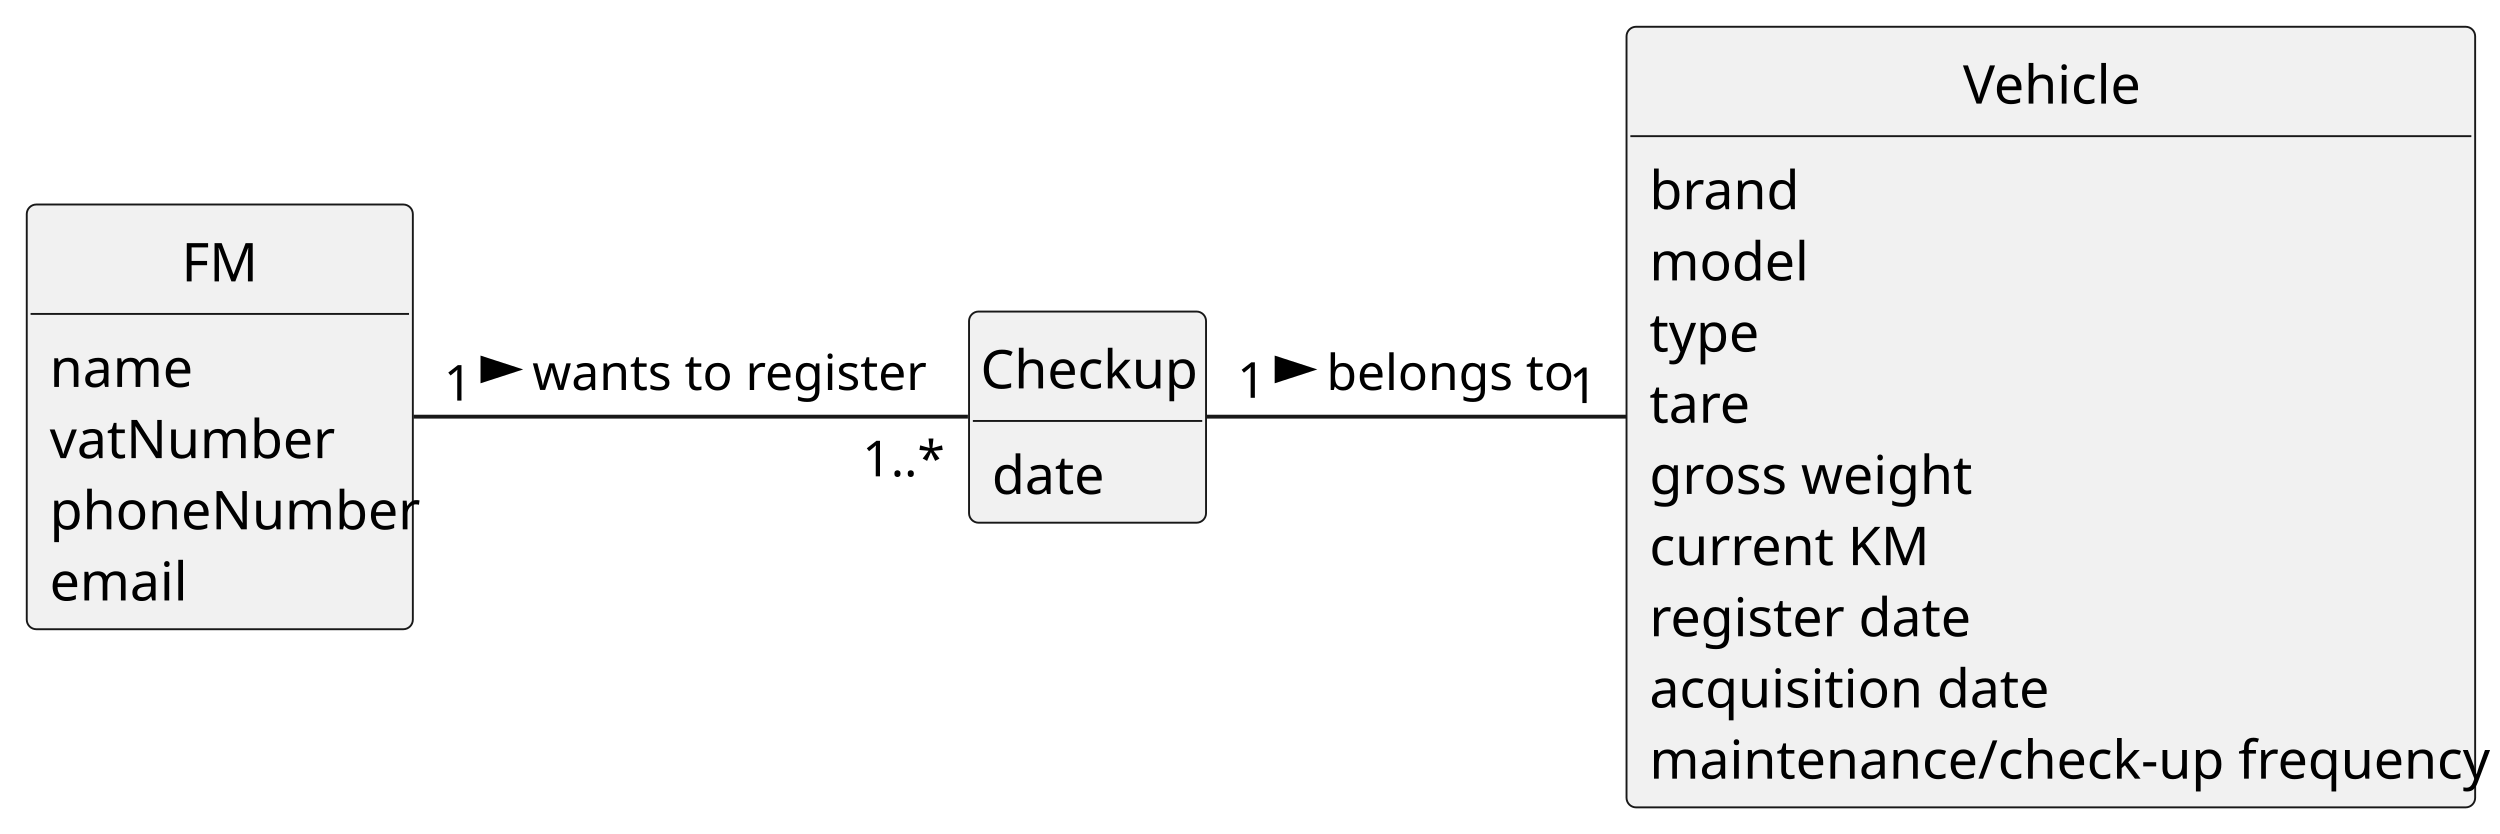
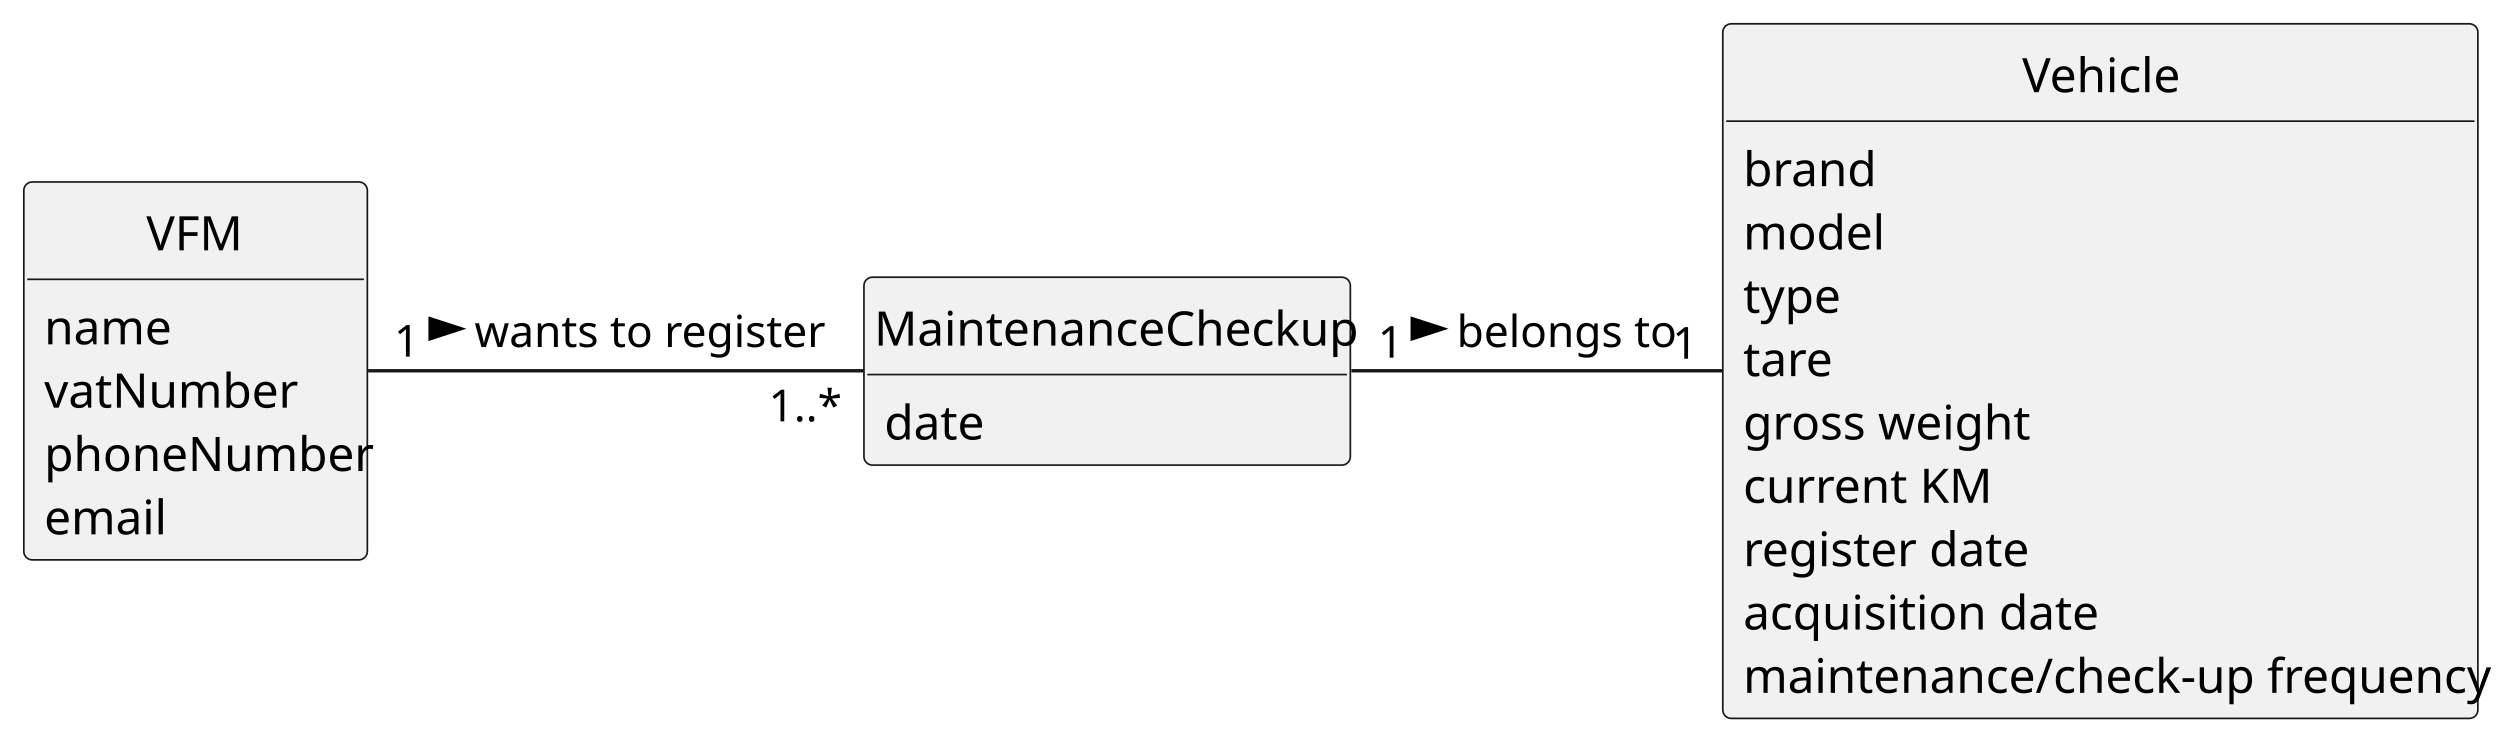
- <svg xmlns="http://www.w3.org/2000/svg" contentStyleType="text/css" height="218px" preserveAspectRatio="none" style="width:654px;height:218px;background:#FFFFFF;" version="1.1" viewBox="0 0 654 218" width="654px" zoomAndPan="magnify">
+ <svg xmlns="http://www.w3.org/2000/svg" contentStyleType="text/css" height="218px" preserveAspectRatio="none" style="width:735px;height:218px;background:#FFFFFF;" version="1.1" viewBox="0 0 735 218" width="735px" zoomAndPan="magnify">
  <defs />
  <g>
-     <g id="elem_FM">
-       <rect codeLine="18" fill="#F1F1F1" height="111.106" id="FM" rx="2.5" ry="2.5" style="stroke:#181818;stroke-width:0.5;" width="101" x="7" y="53.5" />
-       <text fill="#000000" font-family="sans-serif" font-size="14" lengthAdjust="spacing" textLength="20" x="47.5" y="73.607">FM</text>
+     <g id="elem_VFM">
+       <rect codeLine="18" fill="#F1F1F1" height="111.106" id="VFM" rx="2.5" ry="2.5" style="stroke:#181818;stroke-width:0.5;" width="101" x="7" y="53.5" />
+       <text fill="#000000" font-family="sans-serif" font-size="14" lengthAdjust="spacing" textLength="29" x="43" y="73.607">VFM</text>
      <line style="stroke:#181818;stroke-width:0.5;" x1="8" x2="107" y1="82.121" y2="82.121" />
      <text fill="#000000" font-family="sans-serif" font-size="14" lengthAdjust="spacing" textLength="35" x="13" y="101.228">name</text>
      <text fill="#000000" font-family="sans-serif" font-size="14" lengthAdjust="spacing" textLength="68" x="13" y="119.85">vatNumber</text>
      <text fill="#000000" font-family="sans-serif" font-size="14" lengthAdjust="spacing" textLength="89" x="13" y="138.471">phoneNumber</text>
      <text fill="#000000" font-family="sans-serif" font-size="14" lengthAdjust="spacing" textLength="33" x="13" y="157.092">email</text>
    </g>
-     <g id="elem_Checkup">
-       <rect codeLine="25" fill="#F1F1F1" height="55.242" id="Checkup" rx="2.5" ry="2.5" style="stroke:#181818;stroke-width:0.5;" width="62" x="253.5" y="81.5" />
-       <text fill="#000000" font-family="sans-serif" font-size="14" lengthAdjust="spacing" textLength="56" x="256.5" y="101.607">Checkup</text>
-       <line style="stroke:#181818;stroke-width:0.5;" x1="254.5" x2="314.5" y1="110.121" y2="110.121" />
-       <text fill="#000000" font-family="sans-serif" font-size="14" lengthAdjust="spacing" textLength="28" x="259.5" y="129.228">date</text>
+     <g id="elem_MaintenanceCheckup">
+       <rect codeLine="25" fill="#F1F1F1" height="55.242" id="MaintenanceCheckup" rx="2.5" ry="2.5" style="stroke:#181818;stroke-width:0.5;" width="143" x="254" y="81.5" />
+       <text fill="#000000" font-family="sans-serif" font-size="14" lengthAdjust="spacing" textLength="137" x="257" y="101.607">MaintenanceCheckup</text>
+       <line style="stroke:#181818;stroke-width:0.5;" x1="255" x2="396" y1="110.121" y2="110.121" />
+       <text fill="#000000" font-family="sans-serif" font-size="14" lengthAdjust="spacing" textLength="28" x="260" y="129.228">date</text>
    </g>
    <g id="elem_Vehicle">
-       <rect codeLine="29" fill="#F1F1F1" height="204.211" id="Vehicle" rx="2.5" ry="2.5" style="stroke:#181818;stroke-width:0.5;" width="222" x="425.5" y="7" />
-       <text fill="#000000" font-family="sans-serif" font-size="14" lengthAdjust="spacing" textLength="46" x="513.5" y="27.107">Vehicle</text>
-       <line style="stroke:#181818;stroke-width:0.5;" x1="426.5" x2="646.5" y1="35.621" y2="35.621" />
-       <text fill="#000000" font-family="sans-serif" font-size="14" lengthAdjust="spacing" textLength="37" x="431.5" y="54.728">brand</text>
-       <text fill="#000000" font-family="sans-serif" font-size="14" lengthAdjust="spacing" textLength="38" x="431.5" y="73.35">model</text>
-       <text fill="#000000" font-family="sans-serif" font-size="14" lengthAdjust="spacing" textLength="27" x="431.5" y="91.971">type</text>
-       <text fill="#000000" font-family="sans-serif" font-size="14" lengthAdjust="spacing" textLength="25" x="431.5" y="110.592">tare</text>
-       <text fill="#000000" font-family="sans-serif" font-size="14" lengthAdjust="spacing" textLength="79" x="431.5" y="129.213">gross weight</text>
-       <text fill="#000000" font-family="sans-serif" font-size="14" lengthAdjust="spacing" textLength="69" x="431.5" y="147.834">current KM</text>
-       <text fill="#000000" font-family="sans-serif" font-size="14" lengthAdjust="spacing" textLength="80" x="431.5" y="166.455">register date</text>
-       <text fill="#000000" font-family="sans-serif" font-size="14" lengthAdjust="spacing" textLength="99" x="431.5" y="185.076">acquisition date</text>
-       <text fill="#000000" font-family="sans-serif" font-size="14" lengthAdjust="spacing" textLength="210" x="431.5" y="203.697">maintenance/check-up frequency</text>
+       <rect codeLine="29" fill="#F1F1F1" height="204.211" id="Vehicle" rx="2.5" ry="2.5" style="stroke:#181818;stroke-width:0.5;" width="222" x="506.5" y="7" />
+       <text fill="#000000" font-family="sans-serif" font-size="14" lengthAdjust="spacing" textLength="46" x="594.5" y="27.107">Vehicle</text>
+       <line style="stroke:#181818;stroke-width:0.5;" x1="507.5" x2="727.5" y1="35.621" y2="35.621" />
+       <text fill="#000000" font-family="sans-serif" font-size="14" lengthAdjust="spacing" textLength="37" x="512.5" y="54.728">brand</text>
+       <text fill="#000000" font-family="sans-serif" font-size="14" lengthAdjust="spacing" textLength="38" x="512.5" y="73.35">model</text>
+       <text fill="#000000" font-family="sans-serif" font-size="14" lengthAdjust="spacing" textLength="27" x="512.5" y="91.971">type</text>
+       <text fill="#000000" font-family="sans-serif" font-size="14" lengthAdjust="spacing" textLength="25" x="512.5" y="110.592">tare</text>
+       <text fill="#000000" font-family="sans-serif" font-size="14" lengthAdjust="spacing" textLength="79" x="512.5" y="129.213">gross weight</text>
+       <text fill="#000000" font-family="sans-serif" font-size="14" lengthAdjust="spacing" textLength="69" x="512.5" y="147.834">current KM</text>
+       <text fill="#000000" font-family="sans-serif" font-size="14" lengthAdjust="spacing" textLength="80" x="512.5" y="166.455">register date</text>
+       <text fill="#000000" font-family="sans-serif" font-size="14" lengthAdjust="spacing" textLength="99" x="512.5" y="185.076">acquisition date</text>
+       <text fill="#000000" font-family="sans-serif" font-size="14" lengthAdjust="spacing" textLength="210" x="512.5" y="203.697">maintenance/check-up frequency</text>
    </g>
-     <g id="link_FM_Checkup">
-       <path codeLine="42" d="M108.16,109 C152.59,109 215.77,109 253.21,109 " fill="none" id="FM-Checkup" style="stroke:#181818;stroke-width:1.0;" />
-       <polygon fill="#000000" points="135.25,96.645,126.205,93.707,126.205,99.584,135.25,96.645" style="stroke:#000000;stroke-width:1.0;" />
-       <text fill="#000000" font-family="sans-serif" font-size="13" lengthAdjust="spacing" textLength="96" x="139.25" y="102.028">wants to register</text>
-       <text fill="#000000" font-family="sans-serif" font-size="13" lengthAdjust="spacing" textLength="7" x="116.115" y="104.793">1</text>
-       <text fill="#000000" font-family="sans-serif" font-size="13" lengthAdjust="spacing" textLength="20" x="225.597" y="124.6">1..*</text>
+     <g id="link_VFM_MaintenanceCheckup">
+       <path codeLine="42" d="M108.22,109 C149.42,109 208.03,109 253.99,109 " fill="none" id="VFM-MaintenanceCheckup" style="stroke:#181818;stroke-width:1.0;" />
+       <polygon fill="#000000" points="135.5,96.645,126.455,93.707,126.455,99.584,135.5,96.645" style="stroke:#000000;stroke-width:1.0;" />
+       <text fill="#000000" font-family="sans-serif" font-size="13" lengthAdjust="spacing" textLength="96" x="139.5" y="102.028">wants to register</text>
+       <text fill="#000000" font-family="sans-serif" font-size="13" lengthAdjust="spacing" textLength="7" x="115.845" y="104.846">1</text>
+       <text fill="#000000" font-family="sans-serif" font-size="13" lengthAdjust="spacing" textLength="20" x="225.966" y="123.867">1..*</text>
    </g>
-     <g id="link_Checkup_Vehicle">
-       <path codeLine="44" d="M315.65,109 C343.31,109 385.43,109 425.5,109 " fill="none" id="Checkup-Vehicle" style="stroke:#181818;stroke-width:1.0;" />
-       <polygon fill="#000000" points="343,96.645,333.955,93.707,333.955,99.584,343,96.645" style="stroke:#000000;stroke-width:1.0;" />
-       <text fill="#000000" font-family="sans-serif" font-size="13" lengthAdjust="spacing" textLength="60" x="347" y="102.028">belongs to</text>
-       <text fill="#000000" font-family="sans-serif" font-size="13" lengthAdjust="spacing" textLength="7" x="323.663" y="104.068">1</text>
-       <text fill="#000000" font-family="sans-serif" font-size="13" lengthAdjust="spacing" textLength="7" x="410.449" y="105.433">1</text>
+     <g id="link_MaintenanceCheckup_Vehicle">
+       <path codeLine="44" d="M397.31,109 C430.15,109 469.82,109 506.38,109 " fill="none" id="MaintenanceCheckup-Vehicle" style="stroke:#181818;stroke-width:1.0;" />
+       <polygon fill="#000000" points="424.25,96.645,415.205,93.707,415.205,99.584,424.25,96.645" style="stroke:#000000;stroke-width:1.0;" />
+       <text fill="#000000" font-family="sans-serif" font-size="13" lengthAdjust="spacing" textLength="60" x="428.25" y="102.028">belongs to</text>
+       <text fill="#000000" font-family="sans-serif" font-size="13" lengthAdjust="spacing" textLength="7" x="405.076" y="105.154">1</text>
+       <text fill="#000000" font-family="sans-serif" font-size="13" lengthAdjust="spacing" textLength="7" x="491.679" y="105.46">1</text>
    </g>
  </g>
</svg>
